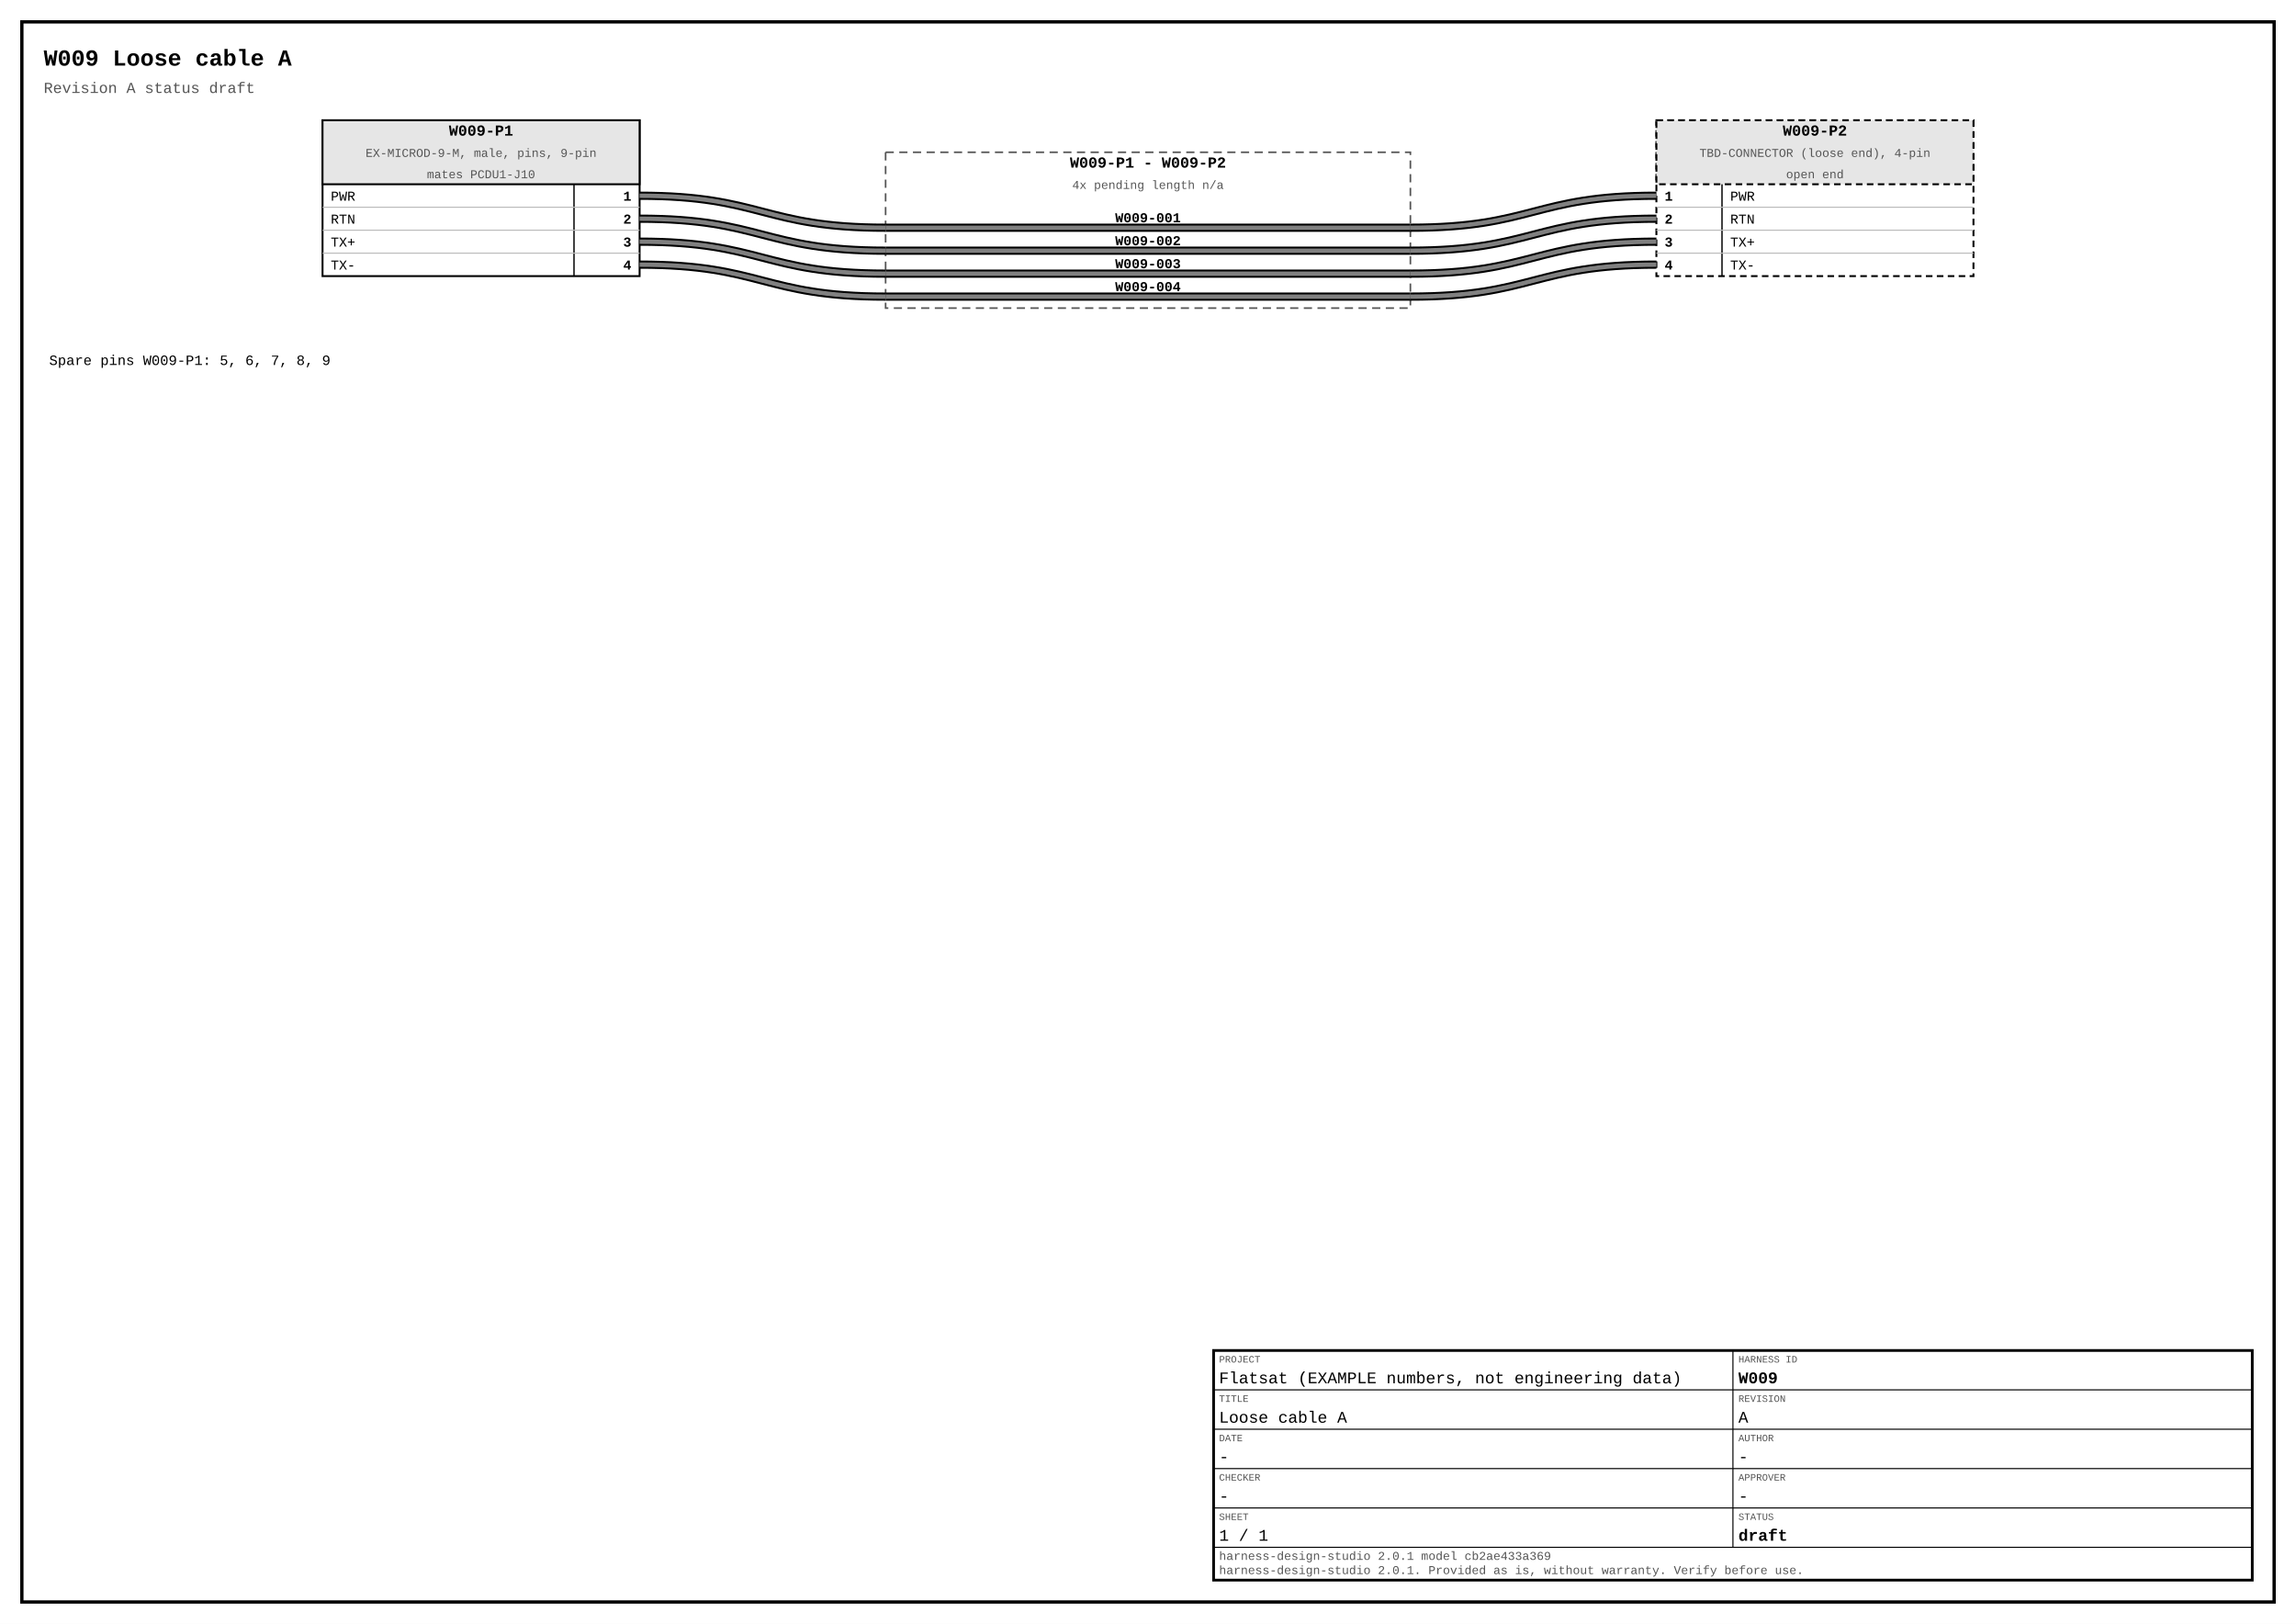
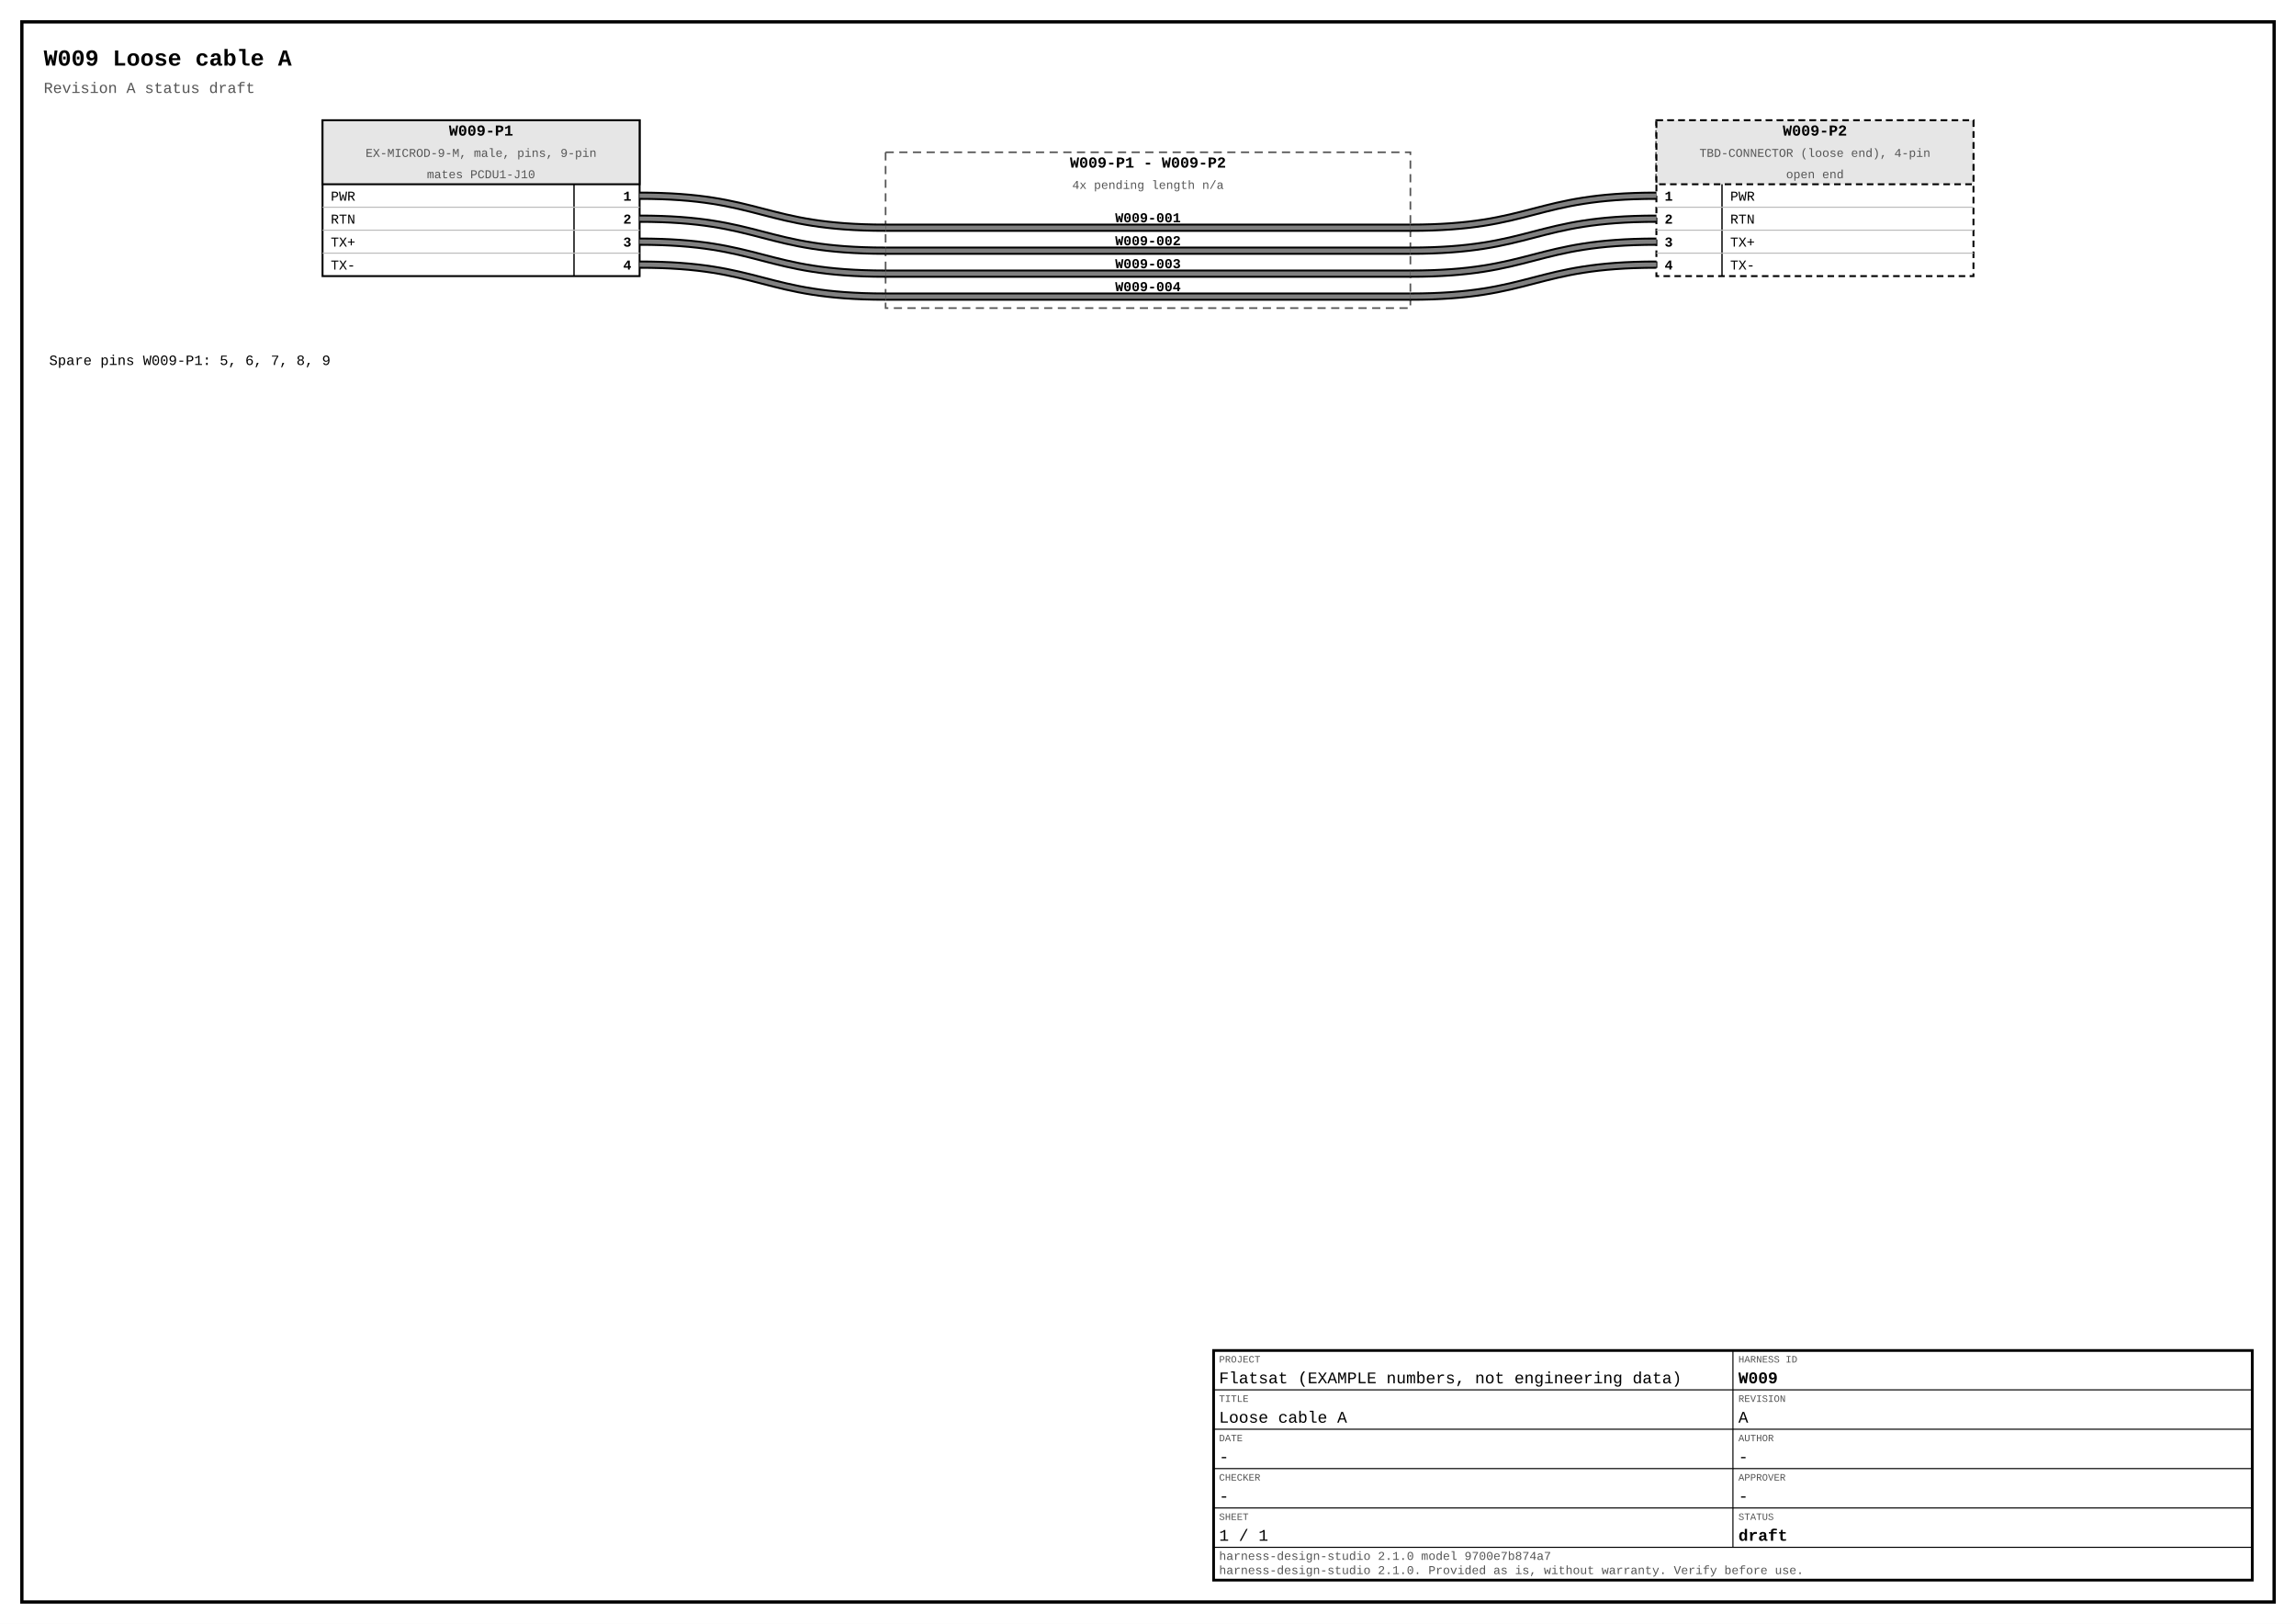
<svg xmlns="http://www.w3.org/2000/svg" width="420mm" height="297mm" viewBox="0 0 420 297" font-family="Courier New, Courier, monospace">
  <rect x="0" y="0" width="420" height="297" fill="#ffffff" />
  <rect x="4" y="4" width="412" height="289" fill="none" stroke="#000000" stroke-width="0.6" />
  <text x="8" y="12" font-size="4.2" font-weight="bold" text-anchor="start" fill="#000000">W009  Loose cable A</text>
  <text x="8" y="17" font-size="2.8" text-anchor="start" fill="#555555">Revision A  status draft</text>
  <rect x="59" y="22" width="58" height="28.5" fill="#ffffff" stroke="#000000" stroke-width="0.35" />
  <rect x="59" y="22" width="58" height="11.7" fill="#e6e6e6" stroke="#000000" stroke-width="0.35" />
  <text x="88" y="24.8" font-size="2.8" font-weight="bold" text-anchor="middle" fill="#000000">W009-P1</text>
  <text x="88" y="28.7" font-size="2.2" text-anchor="middle" fill="#555555">EX-MICROD-9-M, male, pins, 9-pin</text>
  <text x="88" y="32.6" font-size="2.2" text-anchor="middle" fill="#555555">mates PCDU1-J10</text>
  <line x1="105" y1="33.7" x2="105" y2="50.5" stroke="#000000" stroke-width="0.25" />
  <line x1="59" y1="37.9" x2="117" y2="37.9" stroke="#bbbbbb" stroke-width="0.2" />
  <text x="60.5" y="36.7" font-size="2.5" text-anchor="start" fill="#000000" data-ref="sig/W009-P1/1">PWR</text>
  <text x="115.5" y="36.7" font-size="2.5" font-weight="bold" text-anchor="end" fill="#000000" data-ref="pin/W009-P1/1">1</text>
  <line x1="59" y1="42.1" x2="117" y2="42.1" stroke="#bbbbbb" stroke-width="0.2" />
  <text x="60.5" y="40.9" font-size="2.5" text-anchor="start" fill="#000000" data-ref="sig/W009-P1/2">RTN</text>
  <text x="115.5" y="40.9" font-size="2.5" font-weight="bold" text-anchor="end" fill="#000000" data-ref="pin/W009-P1/2">2</text>
  <line x1="59" y1="46.3" x2="117" y2="46.3" stroke="#bbbbbb" stroke-width="0.2" />
  <text x="60.5" y="45.1" font-size="2.5" text-anchor="start" fill="#000000" data-ref="sig/W009-P1/3">TX+</text>
  <text x="115.5" y="45.1" font-size="2.5" font-weight="bold" text-anchor="end" fill="#000000" data-ref="pin/W009-P1/3">3</text>
  <text x="60.5" y="49.3" font-size="2.5" text-anchor="start" fill="#000000" data-ref="sig/W009-P1/4">TX-</text>
  <text x="115.5" y="49.3" font-size="2.5" font-weight="bold" text-anchor="end" fill="#000000" data-ref="pin/W009-P1/4">4</text>
  <rect x="303" y="22" width="58" height="28.5" fill="#ffffff" stroke="#000000" stroke-width="0.35" stroke-dasharray="1.2 0.8" />
  <rect x="303" y="22" width="58" height="11.7" fill="#e6e6e6" stroke="#000000" stroke-width="0.35" stroke-dasharray="1.2 0.8" />
  <text x="332" y="24.8" font-size="2.8" font-weight="bold" text-anchor="middle" fill="#000000">W009-P2</text>
  <text x="332" y="28.7" font-size="2.2" text-anchor="middle" fill="#555555" data-ref="part/W009-P2">TBD-CONNECTOR (loose end), 4-pin</text>
  <text x="332" y="32.6" font-size="2.2" text-anchor="middle" fill="#555555" data-ref="end/W009-P2">open end</text>
  <line x1="315" y1="33.7" x2="315" y2="50.5" stroke="#000000" stroke-width="0.25" />
  <line x1="303" y1="37.9" x2="361" y2="37.9" stroke="#bbbbbb" stroke-width="0.2" />
  <text x="304.5" y="36.7" font-size="2.5" font-weight="bold" text-anchor="start" fill="#000000" data-ref="pin/W009-P2/1">1</text>
  <text x="316.5" y="36.7" font-size="2.5" text-anchor="start" fill="#000000" data-ref="sig/W009-P2/1">PWR</text>
  <line x1="303" y1="42.1" x2="361" y2="42.1" stroke="#bbbbbb" stroke-width="0.2" />
  <text x="304.5" y="40.9" font-size="2.5" font-weight="bold" text-anchor="start" fill="#000000" data-ref="pin/W009-P2/2">2</text>
  <text x="316.5" y="40.9" font-size="2.5" text-anchor="start" fill="#000000" data-ref="sig/W009-P2/2">RTN</text>
  <line x1="303" y1="46.3" x2="361" y2="46.3" stroke="#bbbbbb" stroke-width="0.2" />
  <text x="304.5" y="45.1" font-size="2.5" font-weight="bold" text-anchor="start" fill="#000000" data-ref="pin/W009-P2/3">3</text>
  <text x="316.5" y="45.1" font-size="2.5" text-anchor="start" fill="#000000" data-ref="sig/W009-P2/3">TX+</text>
  <text x="304.5" y="49.3" font-size="2.5" font-weight="bold" text-anchor="start" fill="#000000" data-ref="pin/W009-P2/4">4</text>
  <text x="316.5" y="49.3" font-size="2.5" text-anchor="start" fill="#000000" data-ref="sig/W009-P2/4">TX-</text>
  <rect x="162" y="27.85" width="96" height="28.5" fill="none" stroke="#555555" stroke-width="0.3" stroke-dasharray="1.5 1" />
  <text x="210" y="30.65" font-size="2.8" font-weight="bold" text-anchor="middle" fill="#000000">W009-P1 - W009-P2</text>
  <text x="210" y="34.55" font-size="2.2" text-anchor="middle" fill="#555555">4x  pending  length n/a</text>
  <path d="M 117 35.8 C 139.5 35.8 139.5 41.65 162 41.65" fill="none" stroke="#000000" stroke-width="1.5" />
  <line x1="162" y1="41.65" x2="258" y2="41.65" stroke="#000000" stroke-width="1.5" />
  <path d="M 258 41.65 C 280.5 41.65 280.5 35.8 303 35.8" fill="none" stroke="#000000" stroke-width="1.5" />
  <path d="M 117 35.8 C 139.5 35.8 139.5 41.65 162 41.65" fill="none" stroke="#808080" stroke-width="0.8" />
  <line x1="162" y1="41.65" x2="258" y2="41.65" stroke="#808080" stroke-width="0.8" />
  <path d="M 258 41.65 C 280.5 41.65 280.5 35.8 303 35.8" fill="none" stroke="#808080" stroke-width="0.8" />
  <text x="210" y="40.65" font-size="2.5" font-weight="bold" text-anchor="middle" fill="#000000">W009-001</text>
  <path d="M 117 40 C 139.5 40 139.5 45.85 162 45.85" fill="none" stroke="#000000" stroke-width="1.5" />
  <line x1="162" y1="45.85" x2="258" y2="45.85" stroke="#000000" stroke-width="1.5" />
  <path d="M 258 45.85 C 280.5 45.85 280.5 40 303 40" fill="none" stroke="#000000" stroke-width="1.5" />
  <path d="M 117 40 C 139.5 40 139.5 45.85 162 45.85" fill="none" stroke="#808080" stroke-width="0.8" />
  <line x1="162" y1="45.85" x2="258" y2="45.85" stroke="#808080" stroke-width="0.8" />
  <path d="M 258 45.85 C 280.5 45.85 280.5 40 303 40" fill="none" stroke="#808080" stroke-width="0.8" />
  <text x="210" y="44.85" font-size="2.5" font-weight="bold" text-anchor="middle" fill="#000000">W009-002</text>
  <path d="M 117 44.2 C 139.5 44.2 139.5 50.05 162 50.05" fill="none" stroke="#000000" stroke-width="1.5" />
  <line x1="162" y1="50.05" x2="258" y2="50.05" stroke="#000000" stroke-width="1.5" />
  <path d="M 258 50.05 C 280.5 50.05 280.5 44.2 303 44.2" fill="none" stroke="#000000" stroke-width="1.5" />
  <path d="M 117 44.2 C 139.5 44.2 139.5 50.05 162 50.05" fill="none" stroke="#808080" stroke-width="0.8" />
  <line x1="162" y1="50.05" x2="258" y2="50.05" stroke="#808080" stroke-width="0.8" />
  <path d="M 258 50.05 C 280.5 50.05 280.5 44.2 303 44.2" fill="none" stroke="#808080" stroke-width="0.8" />
  <text x="210" y="49.05" font-size="2.5" font-weight="bold" text-anchor="middle" fill="#000000">W009-003</text>
  <path d="M 117 48.4 C 139.5 48.4 139.5 54.25 162 54.25" fill="none" stroke="#000000" stroke-width="1.5" />
  <line x1="162" y1="54.25" x2="258" y2="54.25" stroke="#000000" stroke-width="1.5" />
  <path d="M 258 54.25 C 280.5 54.25 280.5 48.4 303 48.4" fill="none" stroke="#000000" stroke-width="1.5" />
  <path d="M 117 48.4 C 139.5 48.4 139.5 54.25 162 54.25" fill="none" stroke="#808080" stroke-width="0.8" />
  <line x1="162" y1="54.25" x2="258" y2="54.25" stroke="#808080" stroke-width="0.8" />
  <path d="M 258 54.25 C 280.5 54.25 280.5 48.4 303 48.4" fill="none" stroke="#808080" stroke-width="0.8" />
  <text x="210" y="53.25" font-size="2.5" font-weight="bold" text-anchor="middle" fill="#000000">W009-004</text>
  <text x="9" y="66.75" font-size="2.6" text-anchor="start" fill="#000000">Spare pins W009-P1: 5, 6, 7, 8, 9</text>
  <rect x="222" y="247" width="190" height="42" fill="none" stroke="#000000" stroke-width="0.5" />
  <line x1="222" y1="247" x2="317" y2="247" stroke="#000000" stroke-width="0.2" />
  <text x="223" y="249.2" font-size="1.8" text-anchor="start" fill="#555555">PROJECT</text>
  <text x="223" y="253" font-size="3" text-anchor="start" fill="#000000">Flatsat (EXAMPLE numbers, not engineering data)</text>
  <line x1="317" y1="247" x2="412" y2="247" stroke="#000000" stroke-width="0.2" />
  <text x="318" y="249.2" font-size="1.8" text-anchor="start" fill="#555555">HARNESS ID</text>
  <text x="318" y="253" font-size="3" font-weight="bold" text-anchor="start" fill="#000000">W009</text>
  <line x1="222" y1="254.2" x2="317" y2="254.2" stroke="#000000" stroke-width="0.2" />
  <text x="223" y="256.4" font-size="1.8" text-anchor="start" fill="#555555">TITLE</text>
  <text x="223" y="260.2" font-size="3" text-anchor="start" fill="#000000">Loose cable A</text>
  <line x1="317" y1="254.2" x2="412" y2="254.2" stroke="#000000" stroke-width="0.2" />
  <text x="318" y="256.4" font-size="1.8" text-anchor="start" fill="#555555">REVISION</text>
  <text x="318" y="260.2" font-size="3" text-anchor="start" fill="#000000">A</text>
  <line x1="222" y1="261.4" x2="317" y2="261.4" stroke="#000000" stroke-width="0.2" />
  <text x="223" y="263.6" font-size="1.8" text-anchor="start" fill="#555555">DATE</text>
  <text x="223" y="267.4" font-size="3" text-anchor="start" fill="#000000">-</text>
  <line x1="317" y1="261.4" x2="412" y2="261.4" stroke="#000000" stroke-width="0.2" />
  <text x="318" y="263.6" font-size="1.8" text-anchor="start" fill="#555555">AUTHOR</text>
  <text x="318" y="267.4" font-size="3" text-anchor="start" fill="#000000">-</text>
  <line x1="222" y1="268.6" x2="317" y2="268.6" stroke="#000000" stroke-width="0.2" />
  <text x="223" y="270.8" font-size="1.8" text-anchor="start" fill="#555555">CHECKER</text>
  <text x="223" y="274.6" font-size="3" text-anchor="start" fill="#000000">-</text>
  <line x1="317" y1="268.6" x2="412" y2="268.6" stroke="#000000" stroke-width="0.2" />
  <text x="318" y="270.8" font-size="1.8" text-anchor="start" fill="#555555">APPROVER</text>
  <text x="318" y="274.6" font-size="3" text-anchor="start" fill="#000000">-</text>
  <line x1="222" y1="275.8" x2="317" y2="275.8" stroke="#000000" stroke-width="0.2" />
  <text x="223" y="278" font-size="1.8" text-anchor="start" fill="#555555">SHEET</text>
  <text x="223" y="281.8" font-size="3" text-anchor="start" fill="#000000">1 / 1</text>
  <line x1="317" y1="275.8" x2="412" y2="275.8" stroke="#000000" stroke-width="0.2" />
  <text x="318" y="278" font-size="1.8" text-anchor="start" fill="#555555">STATUS</text>
  <text x="318" y="281.8" font-size="3" font-weight="bold" text-anchor="start" fill="#000000">draft</text>
  <line x1="317" y1="247" x2="317" y2="283" stroke="#000000" stroke-width="0.2" />
  <line x1="222" y1="283" x2="412" y2="283" stroke="#000000" stroke-width="0.2" />
-   <text x="223" y="285.3" font-size="2.2" text-anchor="start" fill="#555555">harness-design-studio 2.0.1 model cb2ae433a369</text>
-   <text x="223" y="287.9" font-size="2.2" text-anchor="start" fill="#555555">harness-design-studio 2.0.1. Provided as is, without warranty. Verify before use.</text>
+   <text x="223" y="285.3" font-size="2.2" text-anchor="start" fill="#555555">harness-design-studio 2.1.0 model 9700e7b874a7</text>
+   <text x="223" y="287.9" font-size="2.2" text-anchor="start" fill="#555555">harness-design-studio 2.1.0. Provided as is, without warranty. Verify before use.</text>
</svg>
